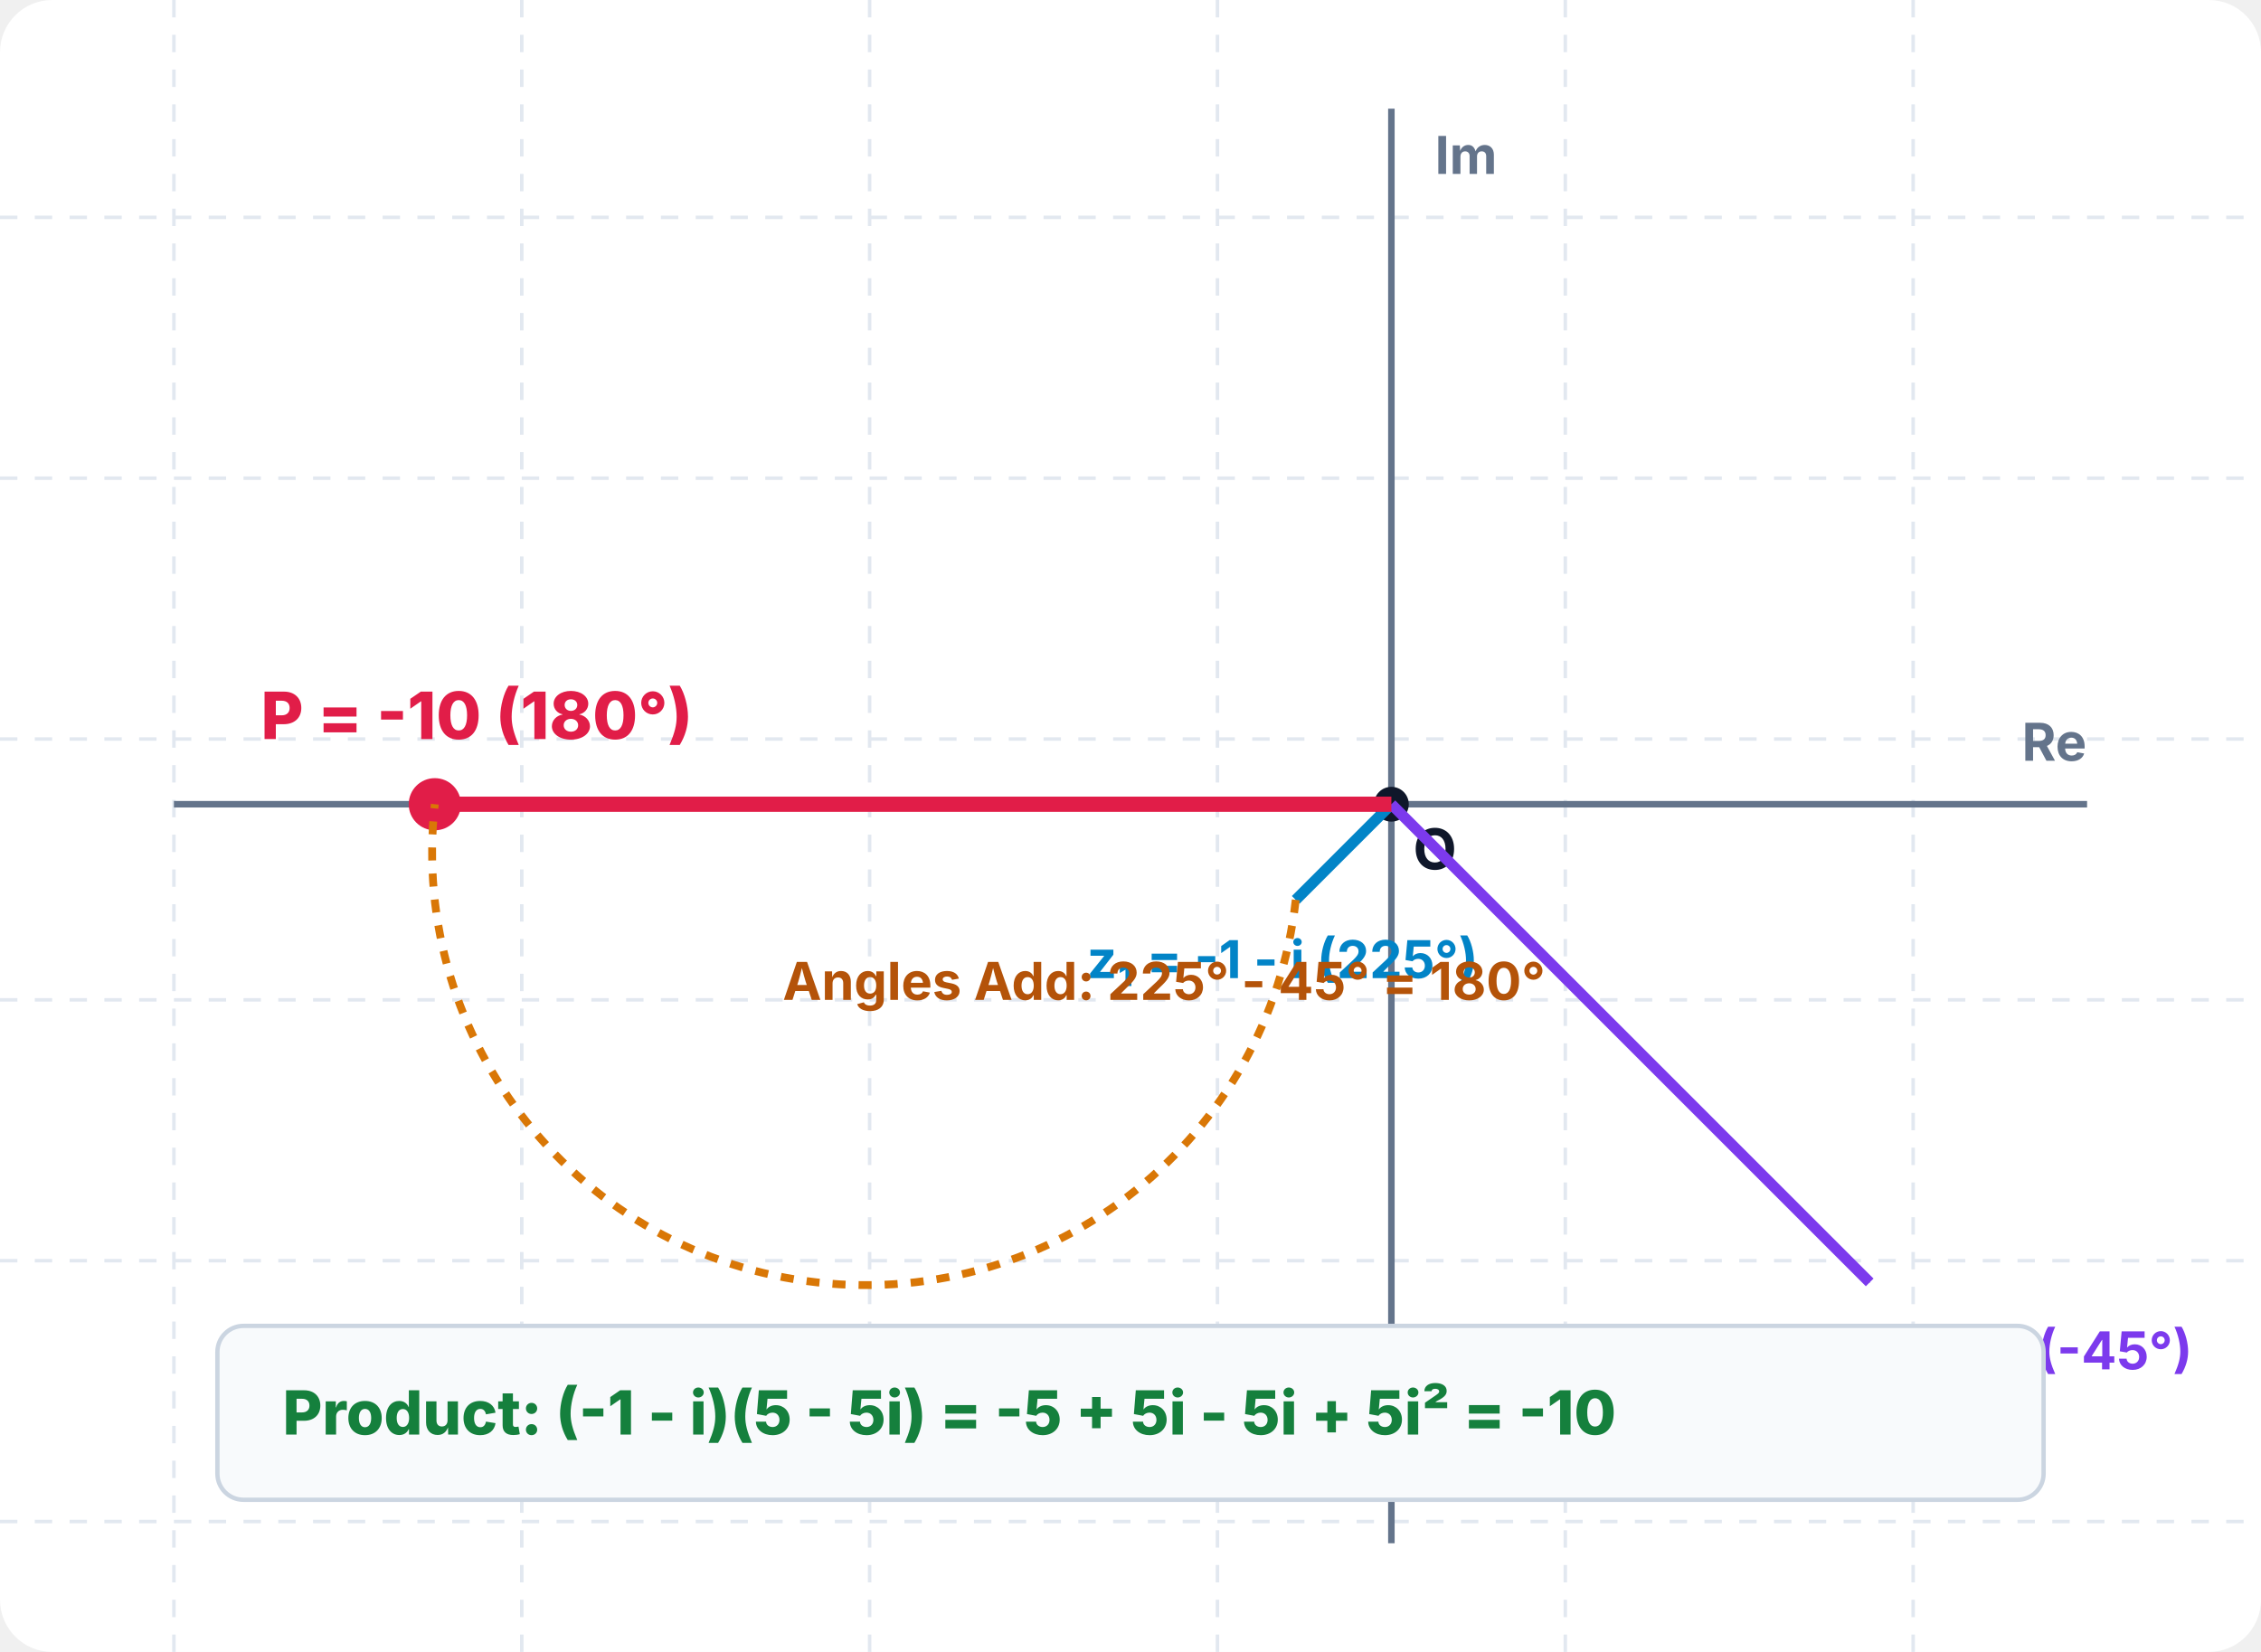
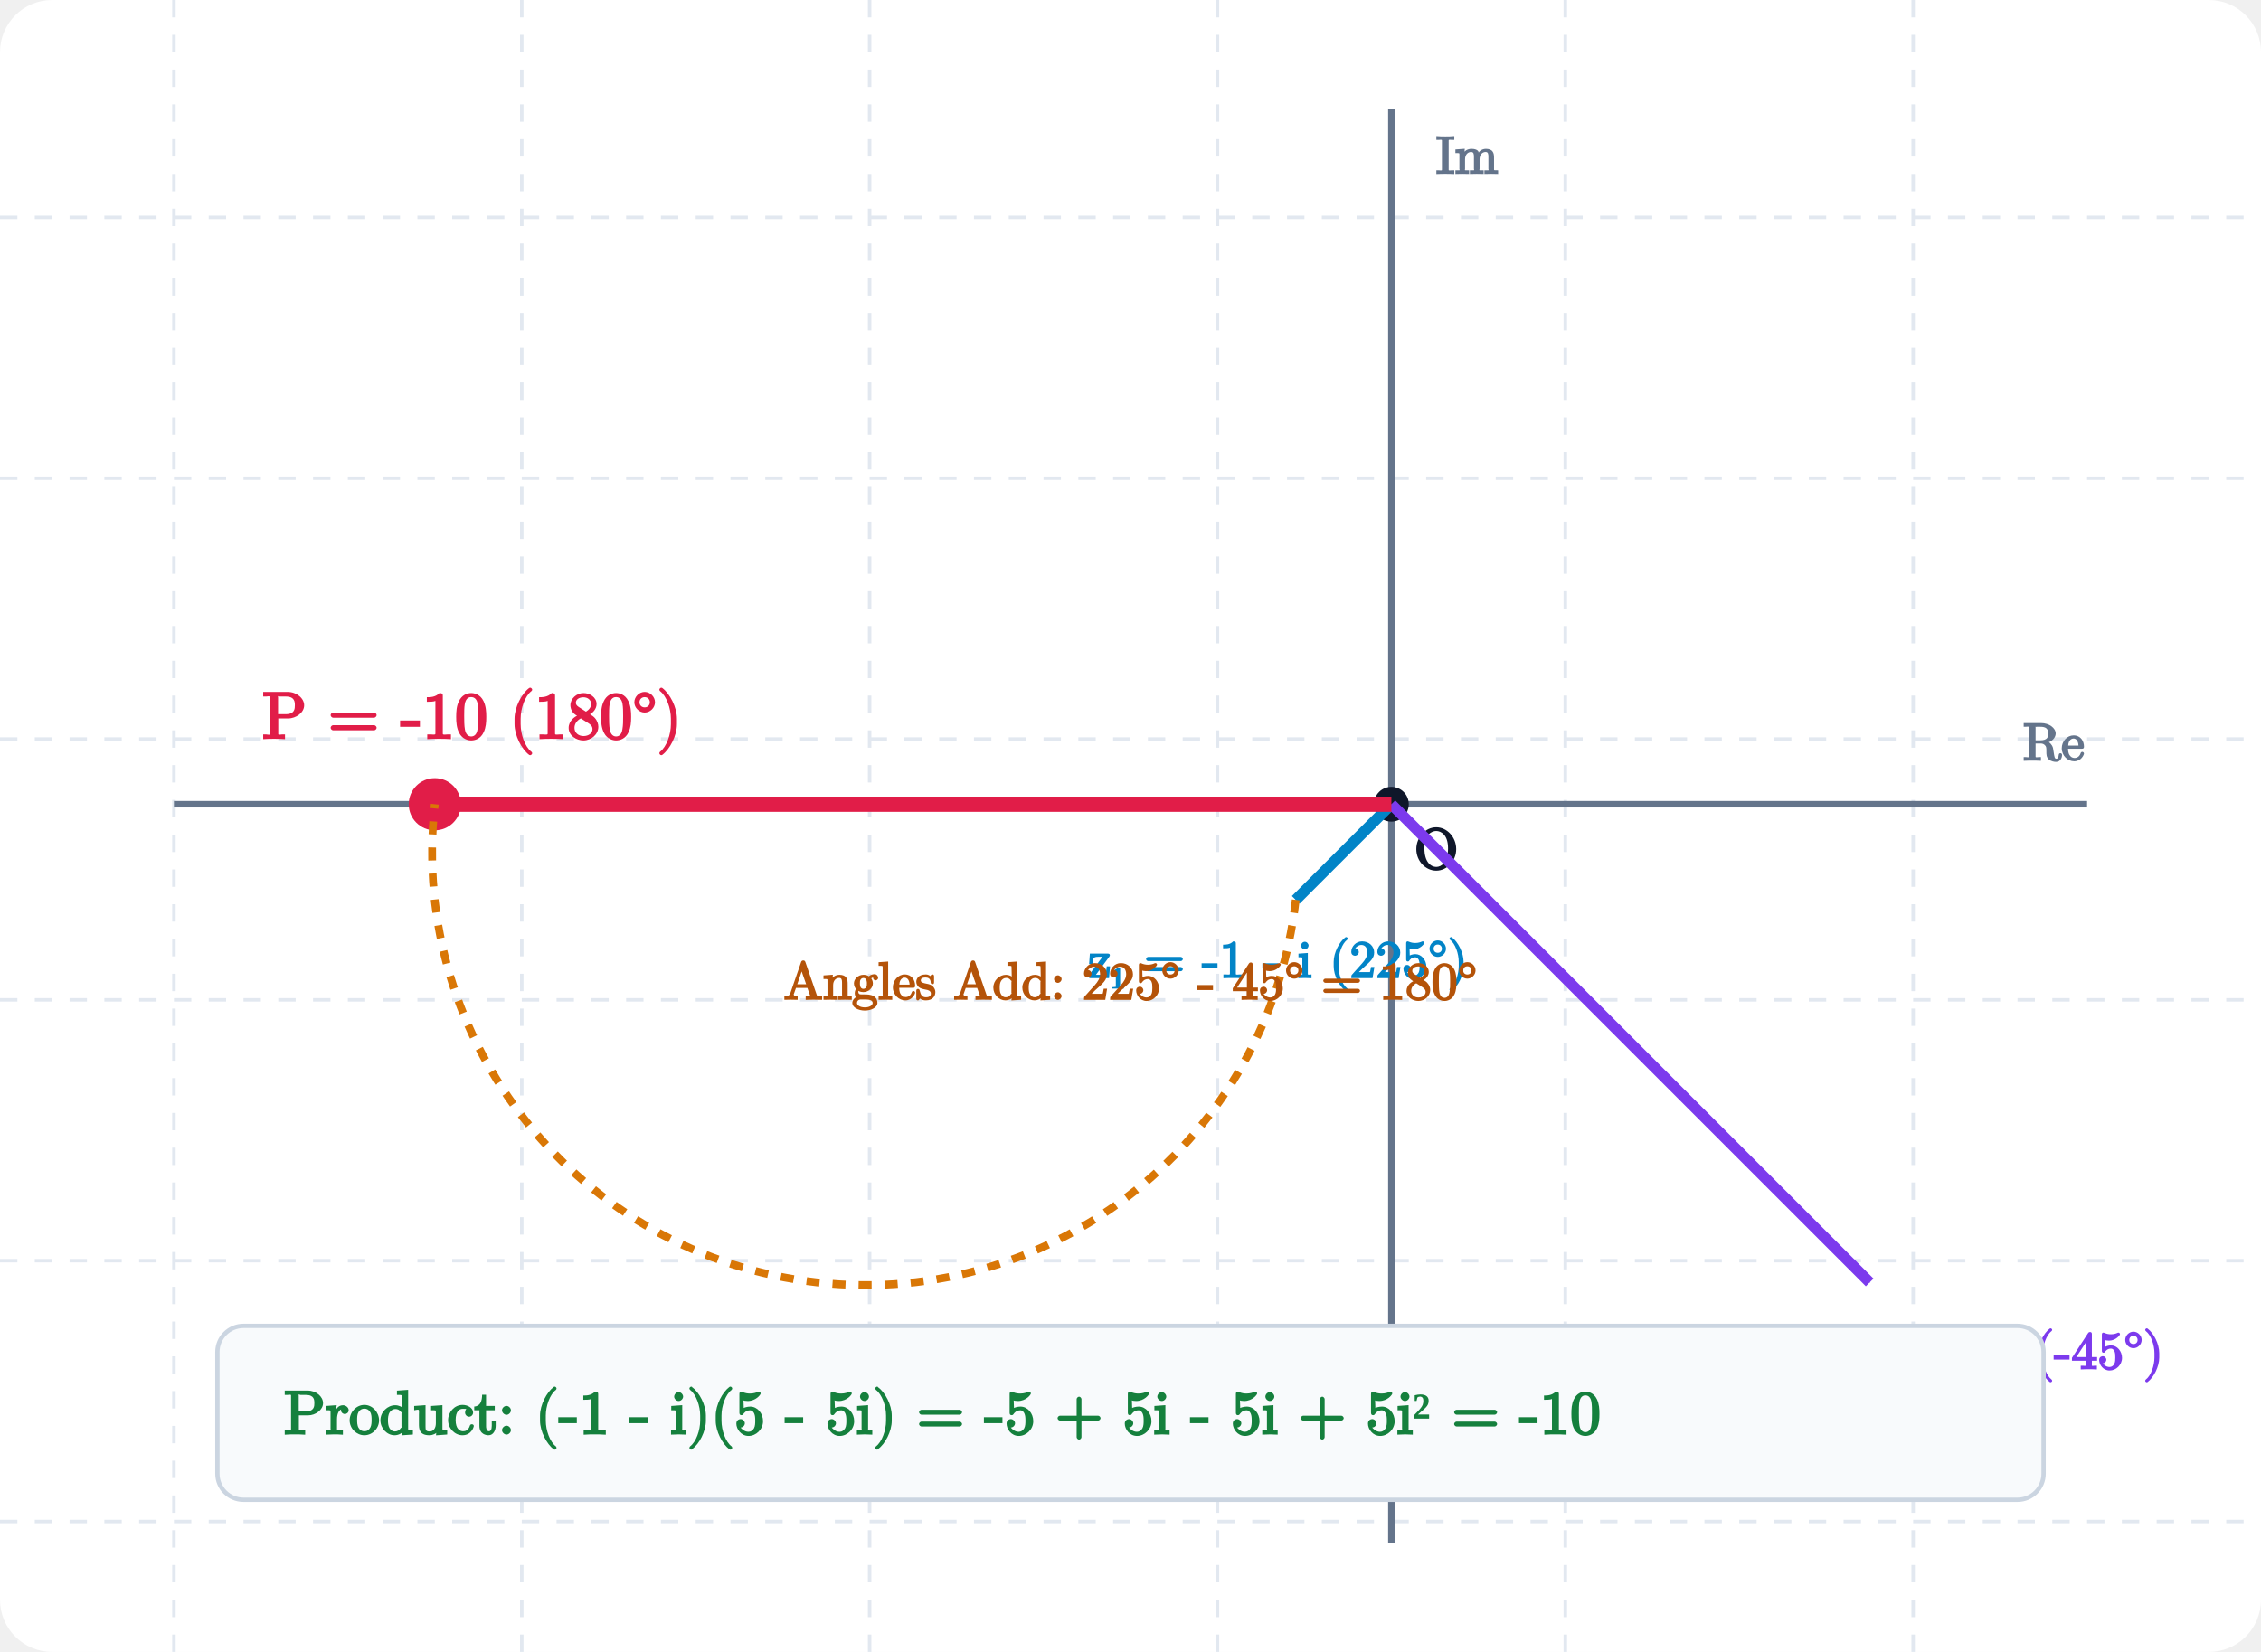
- <svg xmlns="http://www.w3.org/2000/svg" viewBox="0 0 520 380" width="100%" height="100%" style="background-color: #ffffff; font-family: system-ui, -apple-system, sans-serif;">
+ <svg xmlns="http://www.w3.org/2000/svg" viewBox="0 0 520 380" width="100%" height="100%" style="background-color: #ffffff; font-family: 'Latin Modern Math', 'Computer Modern', 'STIX Two Text', 'Times New Roman', Cambria, serif;">
  <defs>
    <marker id="arrow" viewBox="0 0 520 380" refX="6" refY="5" markerWidth="6" markerHeight="6" orient="auto-start-reverse">
      <path d="M 0 0 L 10 5 L 0 10 z" fill="#0284c7" />
    </marker>
    <marker id="arrowPurple" viewBox="0 0 520 380" refX="6" refY="5" markerWidth="6" markerHeight="6" orient="auto-start-reverse">
      <path d="M 0 0 L 10 5 L 0 10 z" fill="#7c3aed" />
    </marker>
    <marker id="arrowRed" viewBox="0 0 520 380" refX="6" refY="5" markerWidth="6" markerHeight="6" orient="auto-start-reverse">
      <path d="M 0 0 L 10 5 L 0 10 z" fill="#e11d48" />
    </marker>
  </defs>
  <rect width="520" height="380" fill="#ffffff" rx="12" />
  <g stroke="#e2e8f0" stroke-width="0.8" stroke-dasharray="4,4">
    <line x1="40" y1="0" x2="40" y2="380" />
    <line x1="120" y1="0" x2="120" y2="380" />
    <line x1="200" y1="0" x2="200" y2="380" />
    <line x1="280" y1="0" x2="280" y2="380" />
    <line x1="360" y1="0" x2="360" y2="380" />
    <line x1="440" y1="0" x2="440" y2="380" />
    <line x1="0" y1="50" x2="520" y2="50" />
    <line x1="0" y1="110" x2="520" y2="110" />
    <line x1="0" y1="170" x2="520" y2="170" />
    <line x1="0" y1="230" x2="520" y2="230" />
    <line x1="0" y1="290" x2="520" y2="290" />
    <line x1="0" y1="350" x2="520" y2="350" />
  </g>
  <g transform="translate(0, -45)">
    <line x1="40" y1="230" x2="480" y2="230" stroke="#64748b" stroke-width="1.5" />
    <text x="465" y="220" fill="#64748b" font-size="12" font-weight="700">Re</text>
    <line x1="320" y1="400" x2="320" y2="70" stroke="#64748b" stroke-width="1.5" />
    <text x="330" y="85" fill="#64748b" font-size="12" font-weight="700">Im</text>
    <circle cx="320" cy="230" r="4" fill="#0f172a" />
    <text x="325" y="245" fill="#0f172a" font-size="13" font-weight="bold">O</text>
    <line x1="320" y1="230" x2="298" y2="252" stroke="#0284c7" stroke-width="2.5" marker-end="url(#arrow)" />
    <text x="250" y="270" fill="#0284c7" font-size="12" font-weight="bold">z₁ = -1 - i (225°)</text>
    <line x1="320" y1="230" x2="430" y2="340" stroke="#7c3aed" stroke-width="2.5" marker-end="url(#arrowPurple)" />
    <text x="410" y="360" fill="#7c3aed" font-size="12" font-weight="bold">z₂ = 5 - 5i (-45°)</text>
    <line x1="320" y1="230" x2="100" y2="230" stroke="#e11d48" stroke-width="3.5" marker-end="url(#arrowRed)" />
    <circle cx="100" cy="230" r="6" fill="#e11d48" />
    <text x="60" y="215" fill="#e11d48" font-size="15" font-weight="800">P = -10 (180°)</text>
    <path d="M 298 252 A 30 30 0 0 1 100 230" fill="none" stroke="#d97706" stroke-width="1.8" stroke-dasharray="3,3" />
    <text x="180" y="275" fill="#b45309" font-size="12" font-weight="bold">Angles Add: 225° - 45° = 180°</text>
    <rect x="50" y="350" width="420" height="40" fill="#f8fafc" rx="6" stroke="#cbd5e1" stroke-width="1" />
    <text x="65" y="375" fill="#15803d" font-size="14" font-weight="800">Product: (-1 - i)(5 - 5i) = -5 + 5i - 5i + 5i² = -10</text>
  </g>
</svg>
